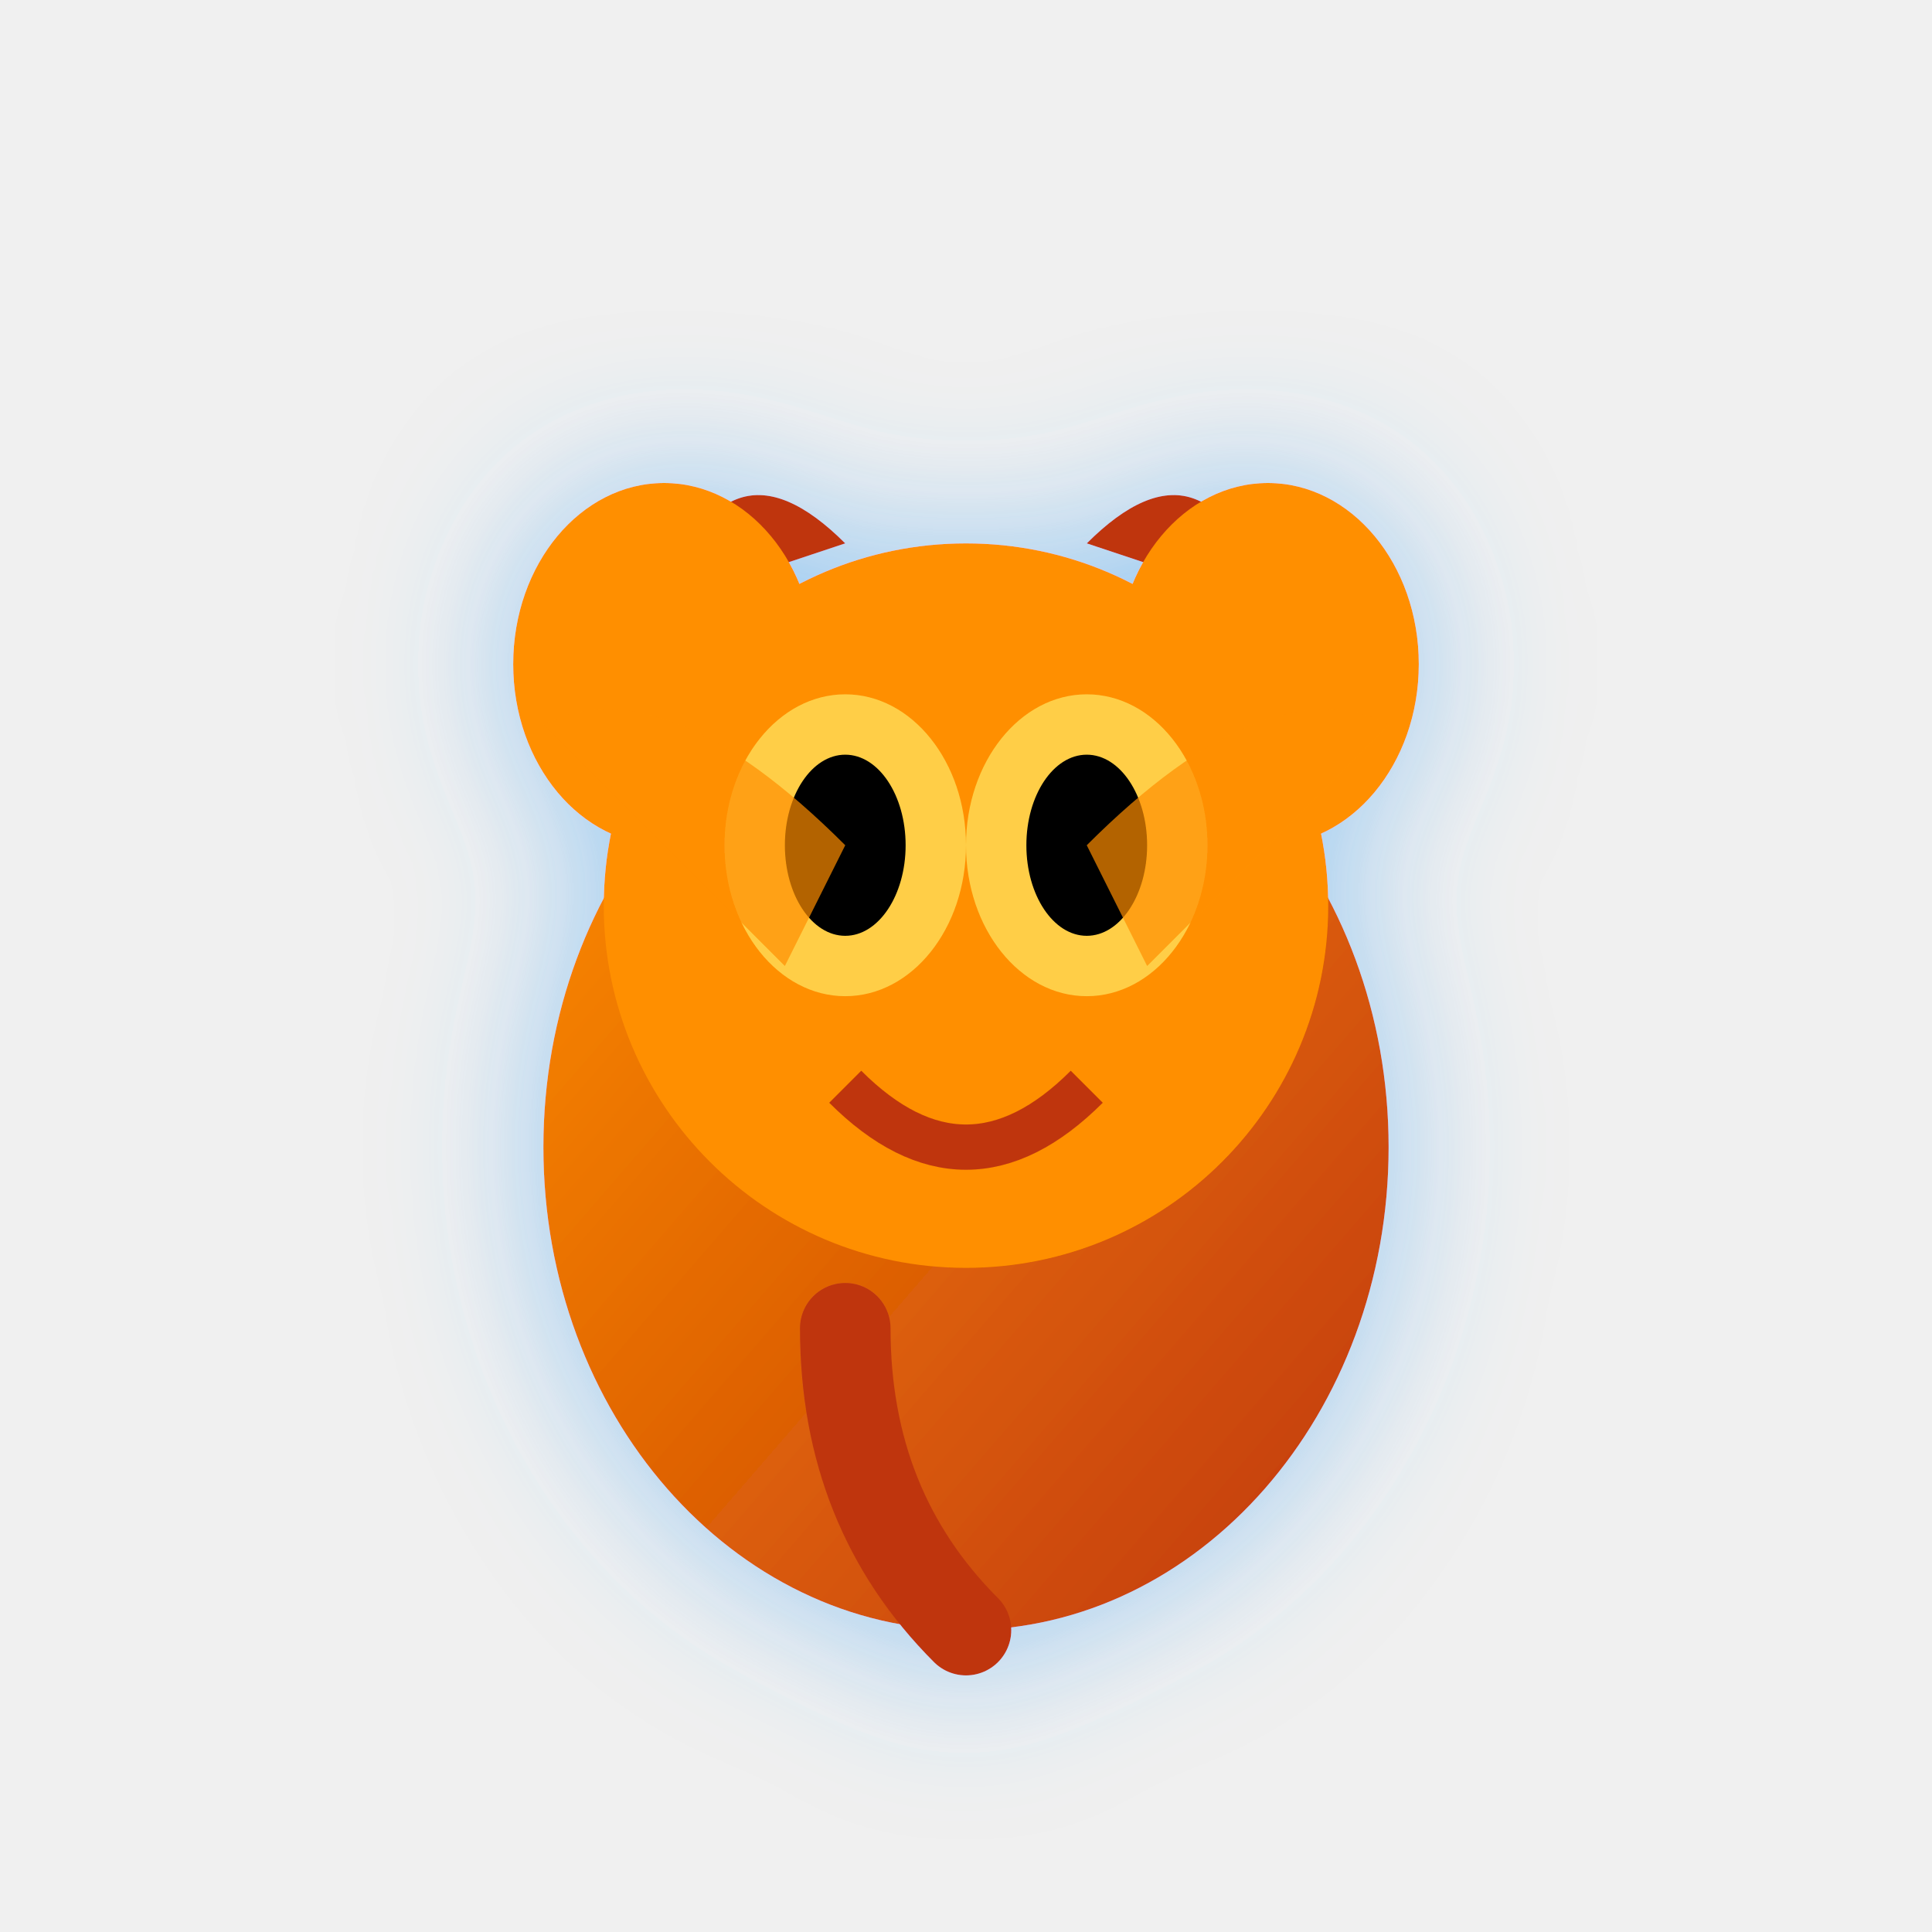
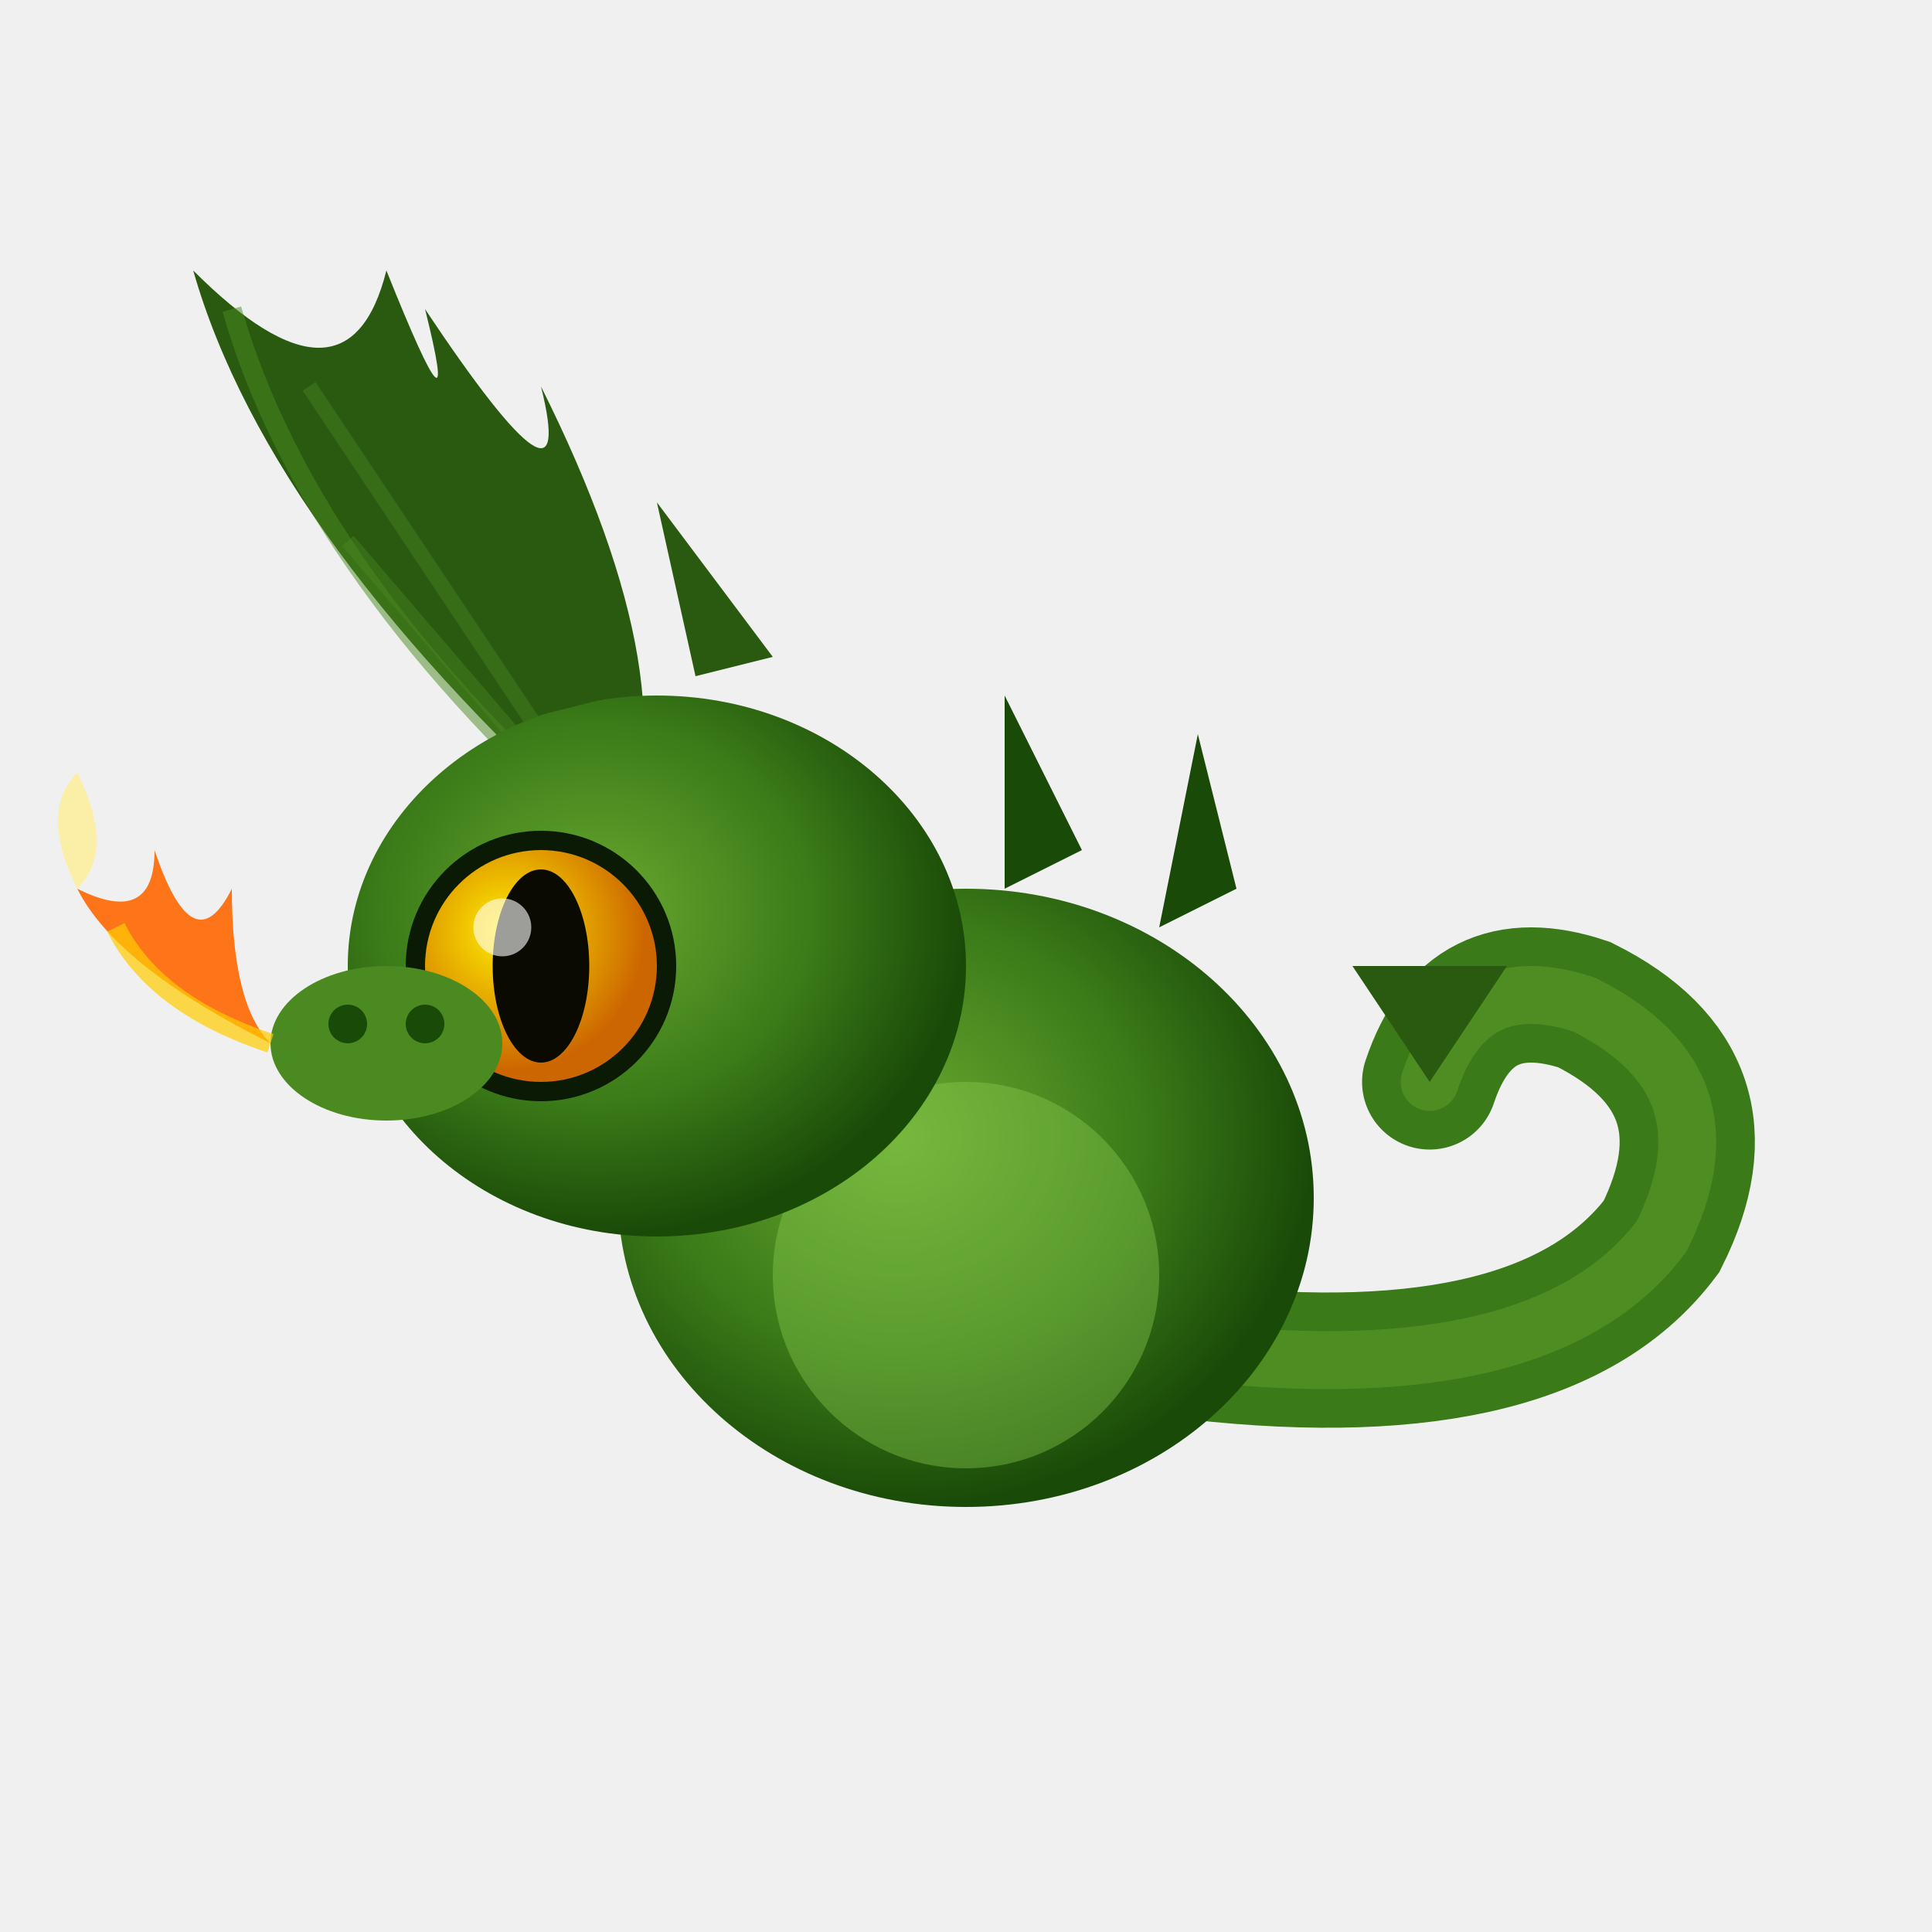
- <svg xmlns="http://www.w3.org/2000/svg" viewBox="0 0 64 64" width="64" height="64">
+ <svg xmlns="http://www.w3.org/2000/svg" viewBox="0 0 100 100">
  <defs>
-     <filter id="shadow" x="-20%" y="-20%" width="140%" height="140%">
-       <feDropShadow dx="0" dy="1.5" stdDeviation="1.5" flood-opacity="0.35" />
-     </filter>
+     <radialGradient id="dragonbody" cx="40%" cy="40%" r="60%">
+       <stop offset="0%" stop-color="#6aaa30" />
+       <stop offset="60%" stop-color="#3a7a18" />
+       <stop offset="100%" stop-color="#1a4a08" />
+     </radialGradient>
+     <radialGradient id="dragoneye" cx="35%" cy="35%" r="60%">
+       <stop offset="0%" stop-color="#ffee00" />
+       <stop offset="100%" stop-color="#cc6600" />
+     </radialGradient>
  </defs>
-   <defs>
-     <filter id="glow" x="-40%" y="-40%" width="180%" height="180%">
-       <feGaussianBlur stdDeviation="2.5" result="blur" />
-       <feFlood flood-color="#42a5f5" flood-opacity="0.5" result="color" />
-       <feComposite in="color" in2="blur" operator="in" result="glow" />
-       <feMerge>
-         <feMergeNode in="glow" />
-         <feMergeNode in="SourceGraphic" />
-       </feMerge>
-     </filter>
-     <linearGradient id="bdragon" x1="0" y1="0" x2="1" y2="1">
-       <stop offset="0%" stop-color="#ff8f00" />
-       <stop offset="100%" stop-color="#bf360c" />
-     </linearGradient>
-   </defs>
-   <g filter="url(#glow)">
-     <ellipse cx="32" cy="38" rx="14" ry="16" fill="url(#bdragon)" />
-     <ellipse cx="32" cy="30" rx="12" ry="12" fill="#ff8f00" />
-     <path d="M22,20 Q24,14 28,18" fill="#bf360c" />
-     <path d="M42,20 Q40,14 36,18" fill="#bf360c" />
-     <ellipse cx="22" cy="22" rx="5" ry="6" fill="#ff8f00" />
-     <ellipse cx="42" cy="22" rx="5" ry="6" fill="#ff8f00" />
-     <ellipse cx="28" cy="28" rx="4" ry="5" fill="#ffd54f" opacity="0.9" />
-     <ellipse cx="36" cy="28" rx="4" ry="5" fill="#ffd54f" opacity="0.9" />
-     <ellipse cx="28" cy="28" rx="2" ry="3" fill="#000" />
-     <ellipse cx="36" cy="28" rx="2" ry="3" fill="#000" />
-     <path d="M28,36 Q32,40 36,36" stroke="#bf360c" stroke-width="1.5" fill="none" />
-     <path d="M36,28 Q42,22 46,24 Q42,28 38,32" fill="#ff8f00" opacity="0.7" />
-     <path d="M28,28 Q22,22 18,24 Q22,28 26,32" fill="#ff8f00" opacity="0.7" />
-     <path d="M32,54 Q28,50 28,44" stroke="#bf360c" stroke-width="3" stroke-linecap="round" fill="none" />
-   </g>
+   <path d="M62,70 Q80,72 86,64 Q90,56 82,52 Q76,50 74,56" stroke="#3a7a18" stroke-width="7" fill="none" stroke-linecap="round" />
+   <path d="M62,70 Q80,72 86,64 Q90,56 82,52 Q76,50 74,56" stroke="#6aaa30" stroke-width="3" fill="none" stroke-linecap="round" opacity="0.4" />
+   <polygon points="74,56 70,50 78,50" fill="#2a5a10" />
+   <path d="M32,44 Q14,28 10,14 Q18,22 20,14 Q24,24 22,16 Q30,28 28,20 Q36,36 32,44Z" fill="#2a5a10" />
+   <path d="M32,44 Q16,30 12,16" stroke="#4a8a20" stroke-width="1" fill="none" opacity="0.5" />
+   <line x1="32" y1="44" x2="16" y2="20" stroke="#4a8a20" stroke-width="0.8" opacity="0.4" />
+   <line x1="30" y1="42" x2="18" y2="28" stroke="#4a8a20" stroke-width="0.8" opacity="0.4" />
+   <ellipse cx="50" cy="62" rx="18" ry="16" fill="url(#dragonbody)" />
+   <ellipse cx="50" cy="66" rx="10" ry="10" fill="#8acc50" opacity="0.4" />
+   <polygon points="36,52 32,42 40,50" fill="#1a4a08" />
+   <polygon points="44,48 42,38 48,46" fill="#1a4a08" />
+   <polygon points="52,46 52,36 56,44" fill="#1a4a08" />
+   <polygon points="60,48 62,38 64,46" fill="#1a4a08" />
+   <ellipse cx="34" cy="50" rx="16" ry="14" fill="url(#dragonbody)" />
+   <polygon points="28,37 24,28 32,36" fill="#2a5a10" />
+   <polygon points="36,35 34,26 40,34" fill="#2a5a10" />
+   <circle cx="28" cy="50" r="7" fill="#0a1a04" />
+   <circle cx="28" cy="50" r="6" fill="url(#dragoneye)" />
+   <ellipse cx="28" cy="50" rx="2.5" ry="5" fill="#0a0a00" />
+   <circle cx="26" cy="48" r="1.5" fill="#ffffff" opacity="0.6" />
+   <ellipse cx="20" cy="54" rx="6" ry="4" fill="#4a8a20" />
+   <circle cx="18" cy="53" r="1" fill="#1a4a08" />
+   <circle cx="22" cy="53" r="1" fill="#1a4a08" />
+   <path d="M14,54 Q6,50 4,46 Q8,48 8,44 Q10,50 12,46 Q12,52 14,54Z" fill="#ff6600" opacity="0.9" />
+   <path d="M14,54 Q8,52 6,48" stroke="#ffcc00" stroke-width="1" fill="none" opacity="0.7" />
+   <path d="M4,46 Q2,42 4,40 Q6,44 4,46Z" fill="#ffee88" opacity="0.7" />
</svg>
